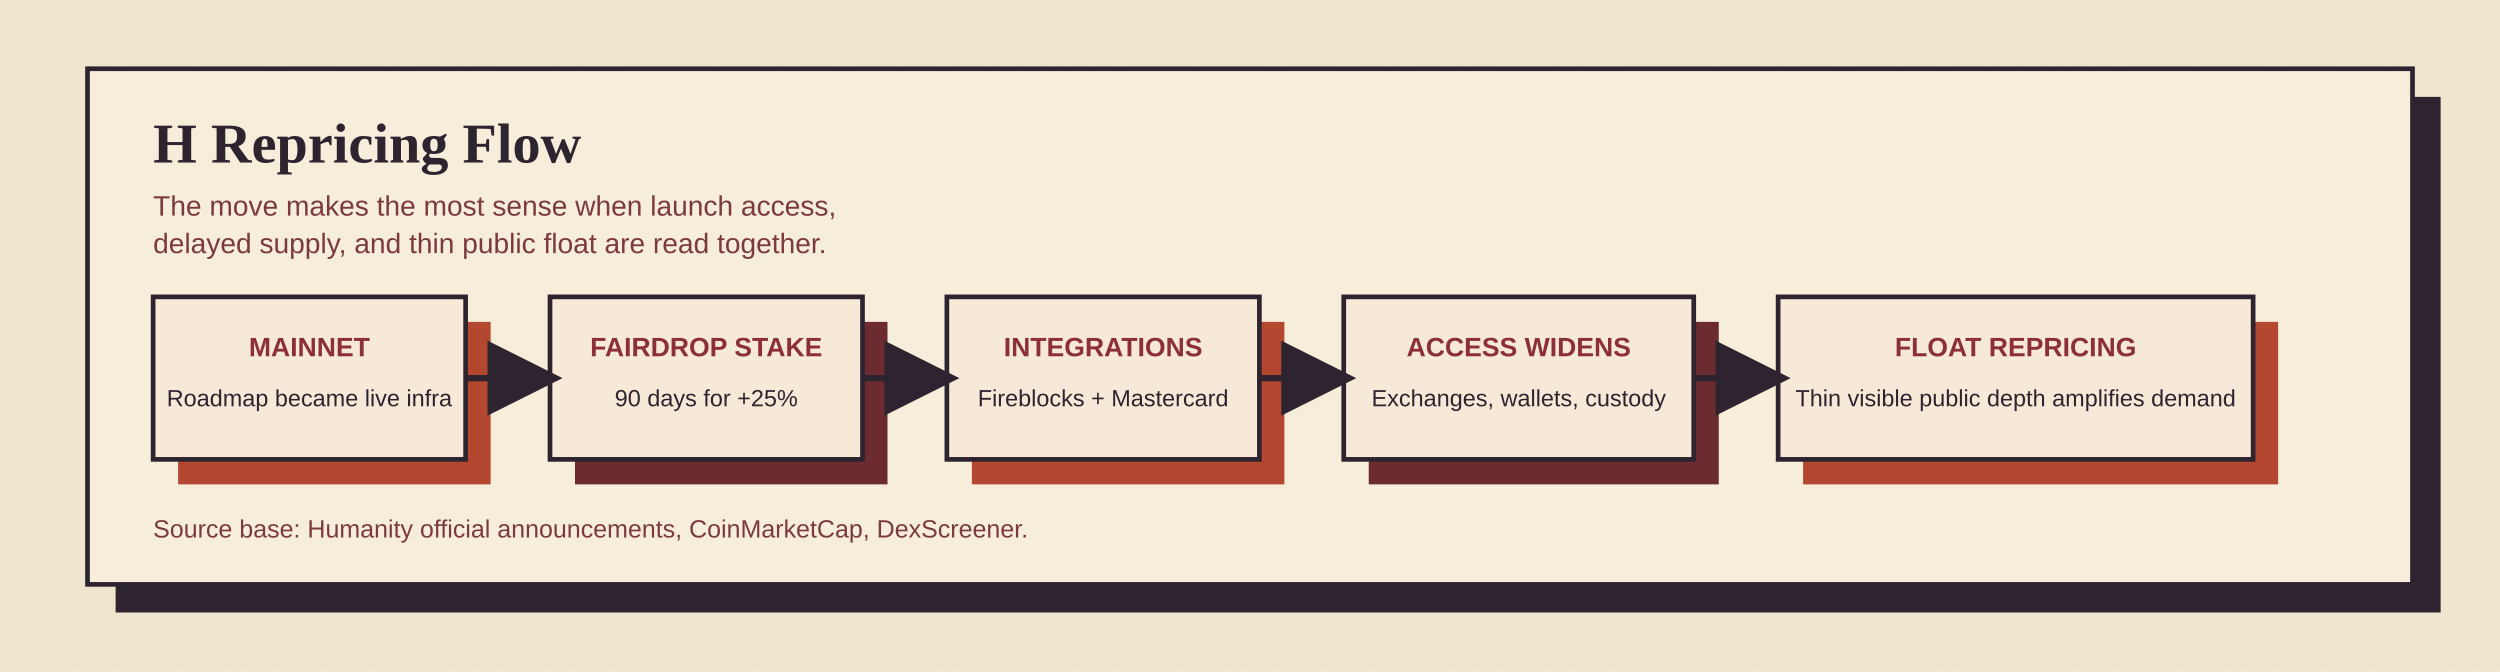
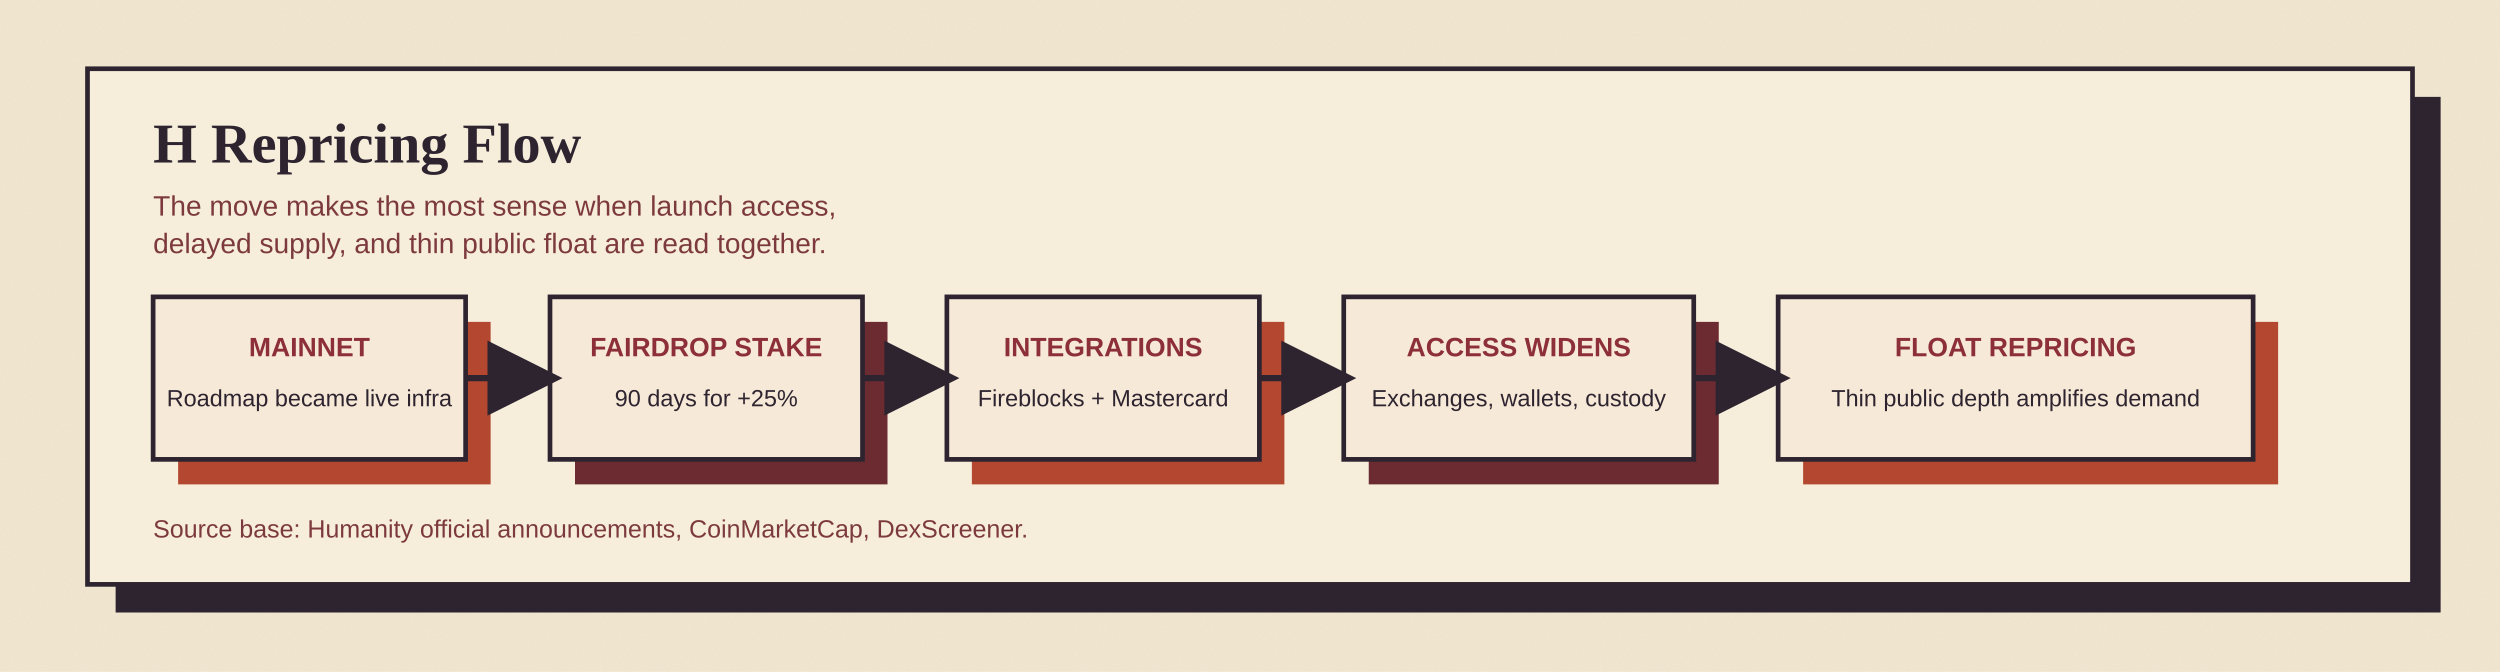
<svg xmlns="http://www.w3.org/2000/svg" width="1600" height="430" viewBox="0 0 1600 430" fill="none" role="img" aria-labelledby="title desc">
  <defs>
    <filter id="grain" x="-20%" y="-20%" width="140%" height="140%">
      <feTurbulence type="fractalNoise" baseFrequency="0.8" numOctaves="2" stitchTiles="stitch" result="noise" />
      <feColorMatrix in="noise" type="saturate" values="0" />
      <feComponentTransfer>
        <feFuncA type="table" tableValues="0 0.05" />
      </feComponentTransfer>
    </filter>
    <marker id="arrow" markerWidth="12" markerHeight="12" refX="10" refY="6" orient="auto">
      <path d="M0 0L12 6L0 12V0Z" fill="#2D2430" />
    </marker>
  </defs>
  <rect width="1600" height="430" fill="#F1E6CF" />
  <rect width="1600" height="430" fill="#F1E6CF" filter="url(#grain)" />
  <rect x="56" y="44" width="1488" height="330" fill="#F6EEDB" />
  <rect x="74" y="62" width="1488" height="330" fill="#2D2430" />
  <rect x="56" y="44" width="1488" height="330" fill="#F6EEDB" stroke="#2D2430" stroke-width="3" />
  <text x="98" y="104" fill="#2D2430" font-family="Georgia, 'Times New Roman', serif" font-size="36" font-weight="700">H Repricing Flow</text>
  <text x="98" y="138" fill="#7D3A3E" font-family="Arial, Helvetica, sans-serif" font-size="18">
    <tspan x="98" dy="0">The move makes the most sense when launch access,</tspan>
    <tspan x="98" dy="24">delayed supply, and thin public float are read together.</tspan>
  </text>
  <rect x="98" y="190" width="200" height="104" fill="#E7A0A4" />
  <rect x="114" y="206" width="200" height="104" fill="#B3472F" />
  <rect x="98" y="190" width="200" height="104" fill="#F7E9D7" stroke="#2D2430" stroke-width="3" />
  <text x="198" y="228" text-anchor="middle" fill="#8C2F39" font-family="Arial, Helvetica, sans-serif" font-size="17" font-weight="700">MAINNET</text>
  <text x="198" y="260" text-anchor="middle" fill="#2D2430" font-family="Arial, Helvetica, sans-serif" font-size="15">Roadmap became live infra</text>
  <rect x="352" y="190" width="200" height="104" fill="#D98858" />
  <rect x="368" y="206" width="200" height="104" fill="#6B2B30" />
  <rect x="352" y="190" width="200" height="104" fill="#F7E9D7" stroke="#2D2430" stroke-width="3" />
  <text x="452" y="228" text-anchor="middle" fill="#8C2F39" font-family="Arial, Helvetica, sans-serif" font-size="17" font-weight="700">FAIRDROP STAKE</text>
  <text x="452" y="260" text-anchor="middle" fill="#2D2430" font-family="Arial, Helvetica, sans-serif" font-size="15">90 days for +25%</text>
  <rect x="606" y="190" width="200" height="104" fill="#E7A0A4" />
  <rect x="622" y="206" width="200" height="104" fill="#B3472F" />
  <rect x="606" y="190" width="200" height="104" fill="#F7E9D7" stroke="#2D2430" stroke-width="3" />
  <text x="706" y="228" text-anchor="middle" fill="#8C2F39" font-family="Arial, Helvetica, sans-serif" font-size="17" font-weight="700">INTEGRATIONS</text>
  <text x="706" y="260" text-anchor="middle" fill="#2D2430" font-family="Arial, Helvetica, sans-serif" font-size="15">Fireblocks + Mastercard</text>
  <rect x="860" y="190" width="224" height="104" fill="#D98858" />
  <rect x="876" y="206" width="224" height="104" fill="#6B2B30" />
  <rect x="860" y="190" width="224" height="104" fill="#F7E9D7" stroke="#2D2430" stroke-width="3" />
  <text x="972" y="228" text-anchor="middle" fill="#8C2F39" font-family="Arial, Helvetica, sans-serif" font-size="17" font-weight="700">ACCESS WIDENS</text>
  <text x="972" y="260" text-anchor="middle" fill="#2D2430" font-family="Arial, Helvetica, sans-serif" font-size="15">Exchanges, wallets, custody</text>
  <rect x="1138" y="190" width="304" height="104" fill="#E7A0A4" />
  <rect x="1154" y="206" width="304" height="104" fill="#B3472F" />
  <rect x="1138" y="190" width="304" height="104" fill="#F7E9D7" stroke="#2D2430" stroke-width="3" />
  <text x="1290" y="228" text-anchor="middle" fill="#8C2F39" font-family="Arial, Helvetica, sans-serif" font-size="17" font-weight="700">FLOAT REPRICING</text>
-   <text x="1290" y="260" text-anchor="middle" fill="#2D2430" font-family="Arial, Helvetica, sans-serif" font-size="15">Thin visible public depth amplifies demand</text>
+   <text x="1290" y="260" text-anchor="middle" fill="#2D2430" font-family="Arial, Helvetica, sans-serif" font-size="15">Thin public depth amplifies demand</text>
  <line x1="298" y1="242" x2="352" y2="242" stroke="#2D2430" stroke-width="4" marker-end="url(#arrow)" />
  <line x1="552" y1="242" x2="606" y2="242" stroke="#2D2430" stroke-width="4" marker-end="url(#arrow)" />
  <line x1="806" y1="242" x2="860" y2="242" stroke="#2D2430" stroke-width="4" marker-end="url(#arrow)" />
  <line x1="1084" y1="242" x2="1138" y2="242" stroke="#2D2430" stroke-width="4" marker-end="url(#arrow)" />
  <text x="98" y="344" fill="#7D3A3E" font-family="Arial, Helvetica, sans-serif" font-size="16">Source base: Humanity official announcements, CoinMarketCap, DexScreener.</text>
</svg>
